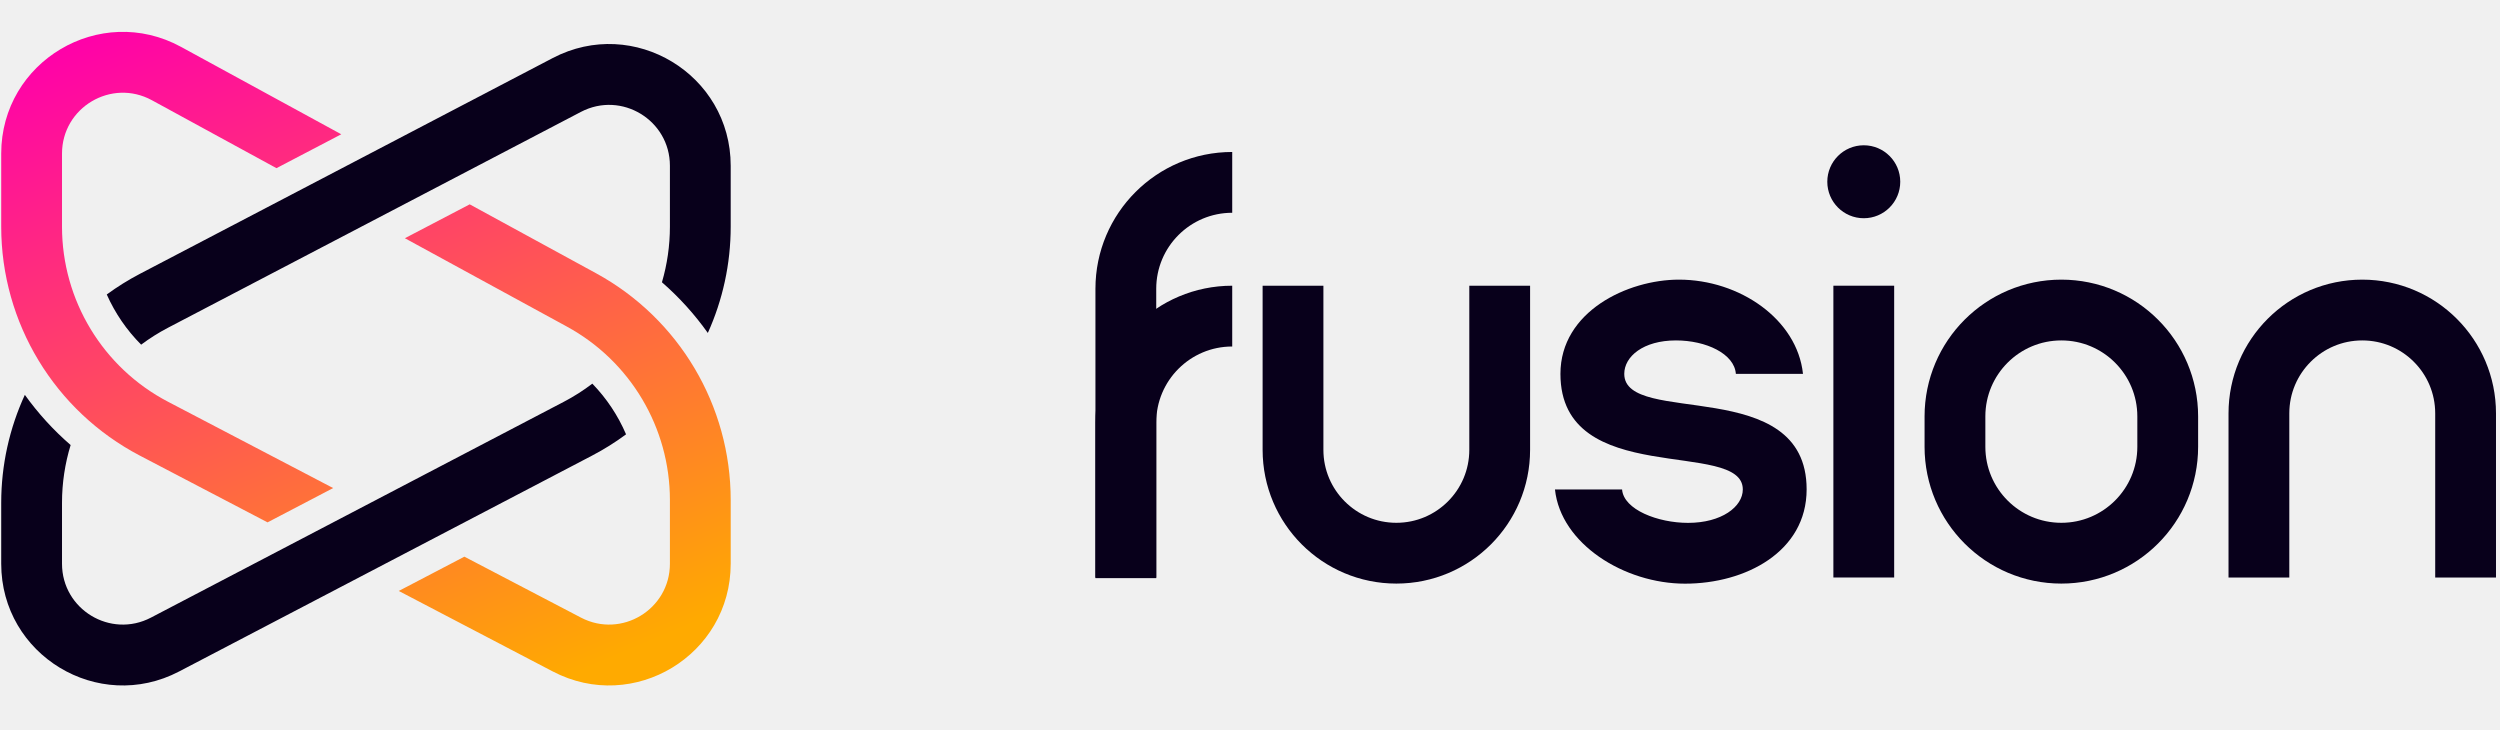
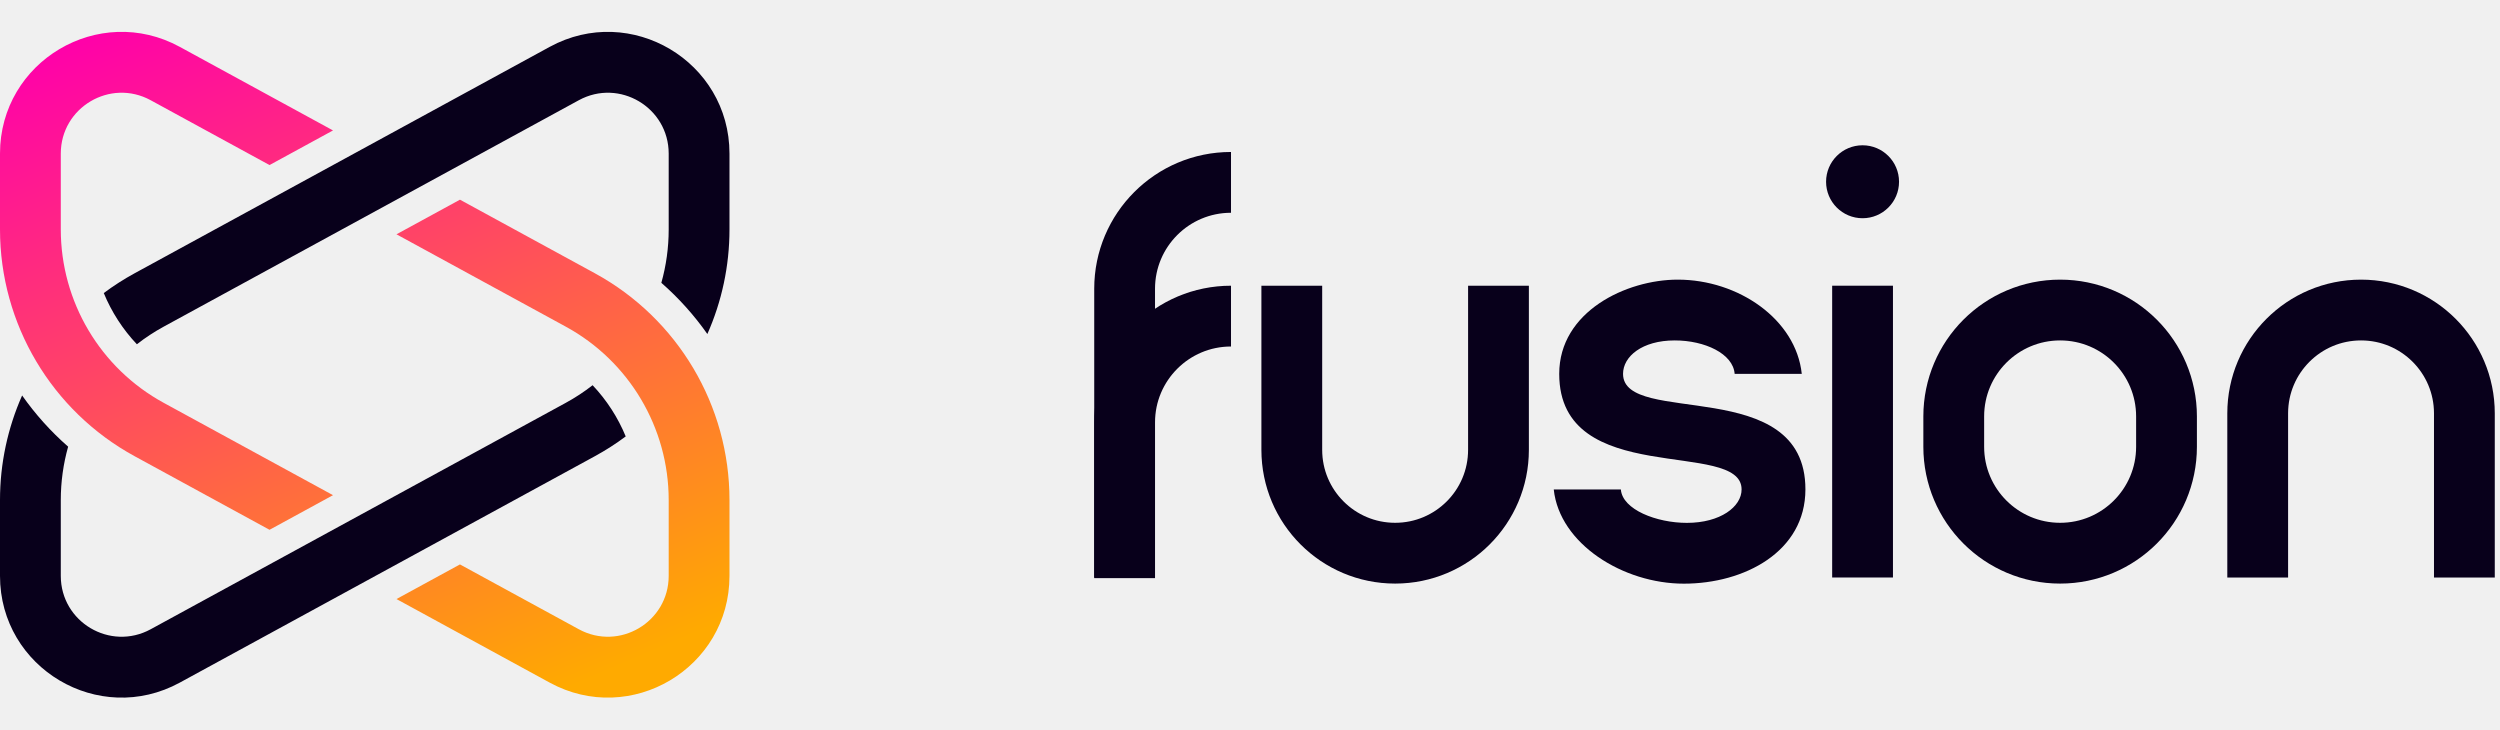
<svg xmlns="http://www.w3.org/2000/svg" width="329" height="96" viewBox="0 0 329 96" fill="none">
-   <g clip-path="url(#clip0_2727_83)">
-     <path fill-rule="evenodd" clip-rule="evenodd" d="M3.27 51.962C1.255 56.343 0.16 61.175 0.16 66.17V74.187C0.16 86.207 12.919 93.935 23.572 88.366L77.911 59.962C79.489 59.137 80.984 58.198 82.389 57.159C81.332 54.688 79.828 52.425 77.949 50.488C76.783 51.379 75.532 52.178 74.205 52.872L19.866 81.277C14.54 84.061 8.16 80.197 8.16 74.187V66.17C8.16 63.553 8.553 60.996 9.296 58.568C7.022 56.6 5.003 54.381 3.27 51.962ZM18.575 45.358C16.672 43.448 15.14 41.206 14.051 38.753C15.421 37.749 16.876 36.84 18.409 36.038L72.748 7.634C83.401 2.065 96.16 9.793 96.16 21.813V29.83C96.16 34.742 95.101 39.496 93.15 43.817C91.418 41.376 89.394 39.133 87.111 37.146C87.798 34.803 88.16 32.344 88.16 29.83V21.813C88.16 15.803 81.781 11.939 76.454 14.723L22.115 43.128C20.865 43.782 19.682 44.529 18.575 45.358Z" fill="#08001B" />
-     <path fill-rule="evenodd" clip-rule="evenodd" d="M8.16 20.214C8.16 14.142 14.66 10.283 19.991 13.191L36.38 22.13L44.911 17.671L23.822 6.168C13.16 0.352 0.16 8.069 0.16 20.214V29.83C0.16 42.488 7.192 54.098 18.41 59.962L35.208 68.743L43.843 64.229L22.116 52.872C13.537 48.388 8.16 39.51 8.16 29.83V20.214ZM61.112 73.257L52.477 77.77L72.748 88.366C83.401 93.935 96.16 86.207 96.16 74.186V65.809C96.16 53.367 89.364 41.918 78.441 35.96L61.813 26.89L53.282 31.35L74.61 42.983C82.963 47.54 88.16 56.294 88.16 65.809V74.186C88.16 80.197 81.781 84.061 76.454 81.276L61.112 73.257Z" fill="url(#paint0_linear_2727_83)" />
-   </g>
-   <rect x="257.273" y="40.8" width="28" height="32" rx="14" stroke="#08001B" stroke-width="8" />
-   <path d="M162.16 41.6C154.428 41.6 148.16 47.868 148.16 55.6L148.16 76" stroke="#08001B" stroke-width="8" />
-   <path fill-rule="evenodd" clip-rule="evenodd" d="M152.16 76.08L152.16 38C152.16 32.477 156.637 28 162.16 28L162.16 20C152.219 20 144.16 28.058 144.16 38L144.16 76.08L152.16 76.08Z" fill="#08001B" />
-   <path d="M170.16 37.6V59.2C170.16 66.711 176.249 72.8 183.76 72.8V72.8C191.271 72.8 197.36 66.711 197.36 59.2V37.6" stroke="#08001B" stroke-width="8" />
-   <path d="M324.473 76V54.4C324.473 46.889 318.385 40.8 310.873 40.8V40.8C303.362 40.8 297.273 46.889 297.273 54.4V76" stroke="#08001B" stroke-width="8" />
-   <path d="M245.273 28.719C247.924 28.719 250.073 26.57 250.073 23.919C250.073 21.268 247.924 19.119 245.273 19.119C242.622 19.119 240.473 21.268 240.473 23.919C240.473 26.57 242.622 28.719 245.273 28.719Z" fill="#08001B" />
-   <path d="M249.273 37.599H241.273V75.999H249.273V37.599Z" fill="#08001B" />
-   <path d="M220.953 36.8C228.933 36.8 236.51 42.021 237.273 49.2H228.44C228.241 46.543 224.513 44.8 220.553 44.8C216.253 44.8 213.753 46.92 213.753 49.2C213.753 56.2 237.753 49.2 237.753 64.4C237.753 72.611 229.708 76.81 221.753 76.81C213.772 76.81 205.395 71.588 204.633 64.41H213.465C213.665 67.067 218.173 68.81 222.153 68.81C226.553 68.81 229.353 66.69 229.353 64.41C229.353 57.68 205.353 64.41 205.353 49.2C205.353 40.989 214.198 36.8 220.953 36.8Z" fill="#08001B" />
+   <path fill-rule="evenodd" clip-rule="evenodd" d="M2.911 52.043C1.022 56.307 0 60.983 0 65.809V75.786C0 87.931 13 95.648 23.662 89.832L78.281 60.039C79.708 59.261 81.064 58.389 82.344 57.434C81.319 54.944 79.843 52.658 77.987 50.695C76.884 51.556 75.703 52.333 74.45 53.016L19.831 82.809C14.5 85.717 8 81.858 8 75.786V65.809C8 63.399 8.333 61.038 8.967 58.782C6.674 56.774 4.644 54.509 2.911 52.043ZM18.013 45.305C16.157 43.342 14.682 41.056 13.656 38.566C14.936 37.611 16.292 36.739 17.719 35.961L72.338 6.168C83 0.353 96 8.07 96 20.215V30.191C96 35.017 94.978 39.693 93.089 43.957C91.356 41.491 89.326 39.225 87.033 37.218C87.667 34.962 88 32.601 88 30.191V20.215C88 14.142 81.5 10.284 76.169 13.191L21.55 42.984C20.298 43.667 19.116 44.444 18.013 45.305Z" fill="#08001B" />
+   <path fill-rule="evenodd" clip-rule="evenodd" d="M8 20.214C8 14.142 14.5 10.283 19.831 13.191L35.47 21.721L43.823 17.165L23.662 6.168C13 0.352 0 8.069 0 20.214V30.191C0 42.633 6.796 54.081 17.719 60.039L35.47 69.722L43.823 65.165L21.55 53.016C13.197 48.46 8 39.705 8 30.191V20.214ZM60.53 74.278L52.177 78.834L72.338 89.832C83 95.647 96 87.93 96 75.785V65.809C96 53.367 89.204 41.918 78.281 35.96L60.53 26.278L52.176 30.834L74.45 42.983C82.803 47.54 88 56.294 88 65.809V75.785C88 81.858 81.5 85.716 76.169 82.808L60.53 74.278Z" fill="url(#paint0_linear_2727_62)" />
+   <rect x="257.113" y="40.8" width="28" height="32" rx="14" stroke="#08001B" stroke-width="8" />
+   <path d="M162 41.6C154.268 41.6 148 47.868 148 55.6L148 76" stroke="#08001B" stroke-width="8" />
+   <path fill-rule="evenodd" clip-rule="evenodd" d="M152 76.08L152 38C152 32.477 156.477 28 162 28L162 20C152.059 20 144 28.058 144 38L144 76.08H152Z" fill="#08001B" />
+   <path d="M170 37.6V59.2C170 66.711 176.089 72.8 183.6 72.8V72.8C191.111 72.8 197.2 66.711 197.2 59.2V37.6" stroke="#08001B" stroke-width="8" />
+   <path d="M324.313 76V54.4C324.313 46.889 318.224 40.8 310.713 40.8V40.8C303.202 40.8 297.113 46.889 297.113 54.4V76" stroke="#08001B" stroke-width="8" />
+   <path d="M245.113 28.719C247.763 28.719 249.913 26.57 249.913 23.919C249.913 21.268 247.763 19.119 245.113 19.119C242.462 19.119 240.312 21.268 240.312 23.919C240.312 26.57 242.462 28.719 245.113 28.719Z" fill="#08001B" />
+   <path d="M249.113 37.599H241.113V75.999H249.113V37.599Z" fill="#08001B" />
+   <path d="M220.793 36.8C228.773 36.8 236.35 42.021 237.113 49.2H228.28C228.08 46.543 224.353 44.8 220.393 44.8C216.093 44.8 213.593 46.92 213.593 49.2C213.593 56.2 237.593 49.2 237.593 64.4C237.593 72.611 229.548 76.81 221.593 76.81C213.612 76.81 205.235 71.588 204.473 64.41H213.305C213.505 67.067 218.013 68.81 221.993 68.81C226.393 68.81 229.193 66.69 229.193 64.41C229.193 57.68 205.193 64.41 205.193 49.2C205.193 40.989 214.038 36.8 220.793 36.8Z" fill="#08001B" />
  <defs>
-     <linearGradient id="paint0_linear_2727_83" x1="24.16" y1="-1.184" x2="64.124" y2="93.596" gradientUnits="userSpaceOnUse">
+     <linearGradient id="paint0_linear_2727_62" x1="24" y1="-1.284" x2="65.231" y2="94.715" gradientUnits="userSpaceOnUse">
      <stop stop-color="#FF00AA" />
      <stop offset="1" stop-color="#FFAA00" />
    </linearGradient>
-     <clipPath id="clip0_2727_83">
-       <rect width="96" height="96" fill="white" transform="translate(0.160156)" />
-     </clipPath>
  </defs>
</svg>
